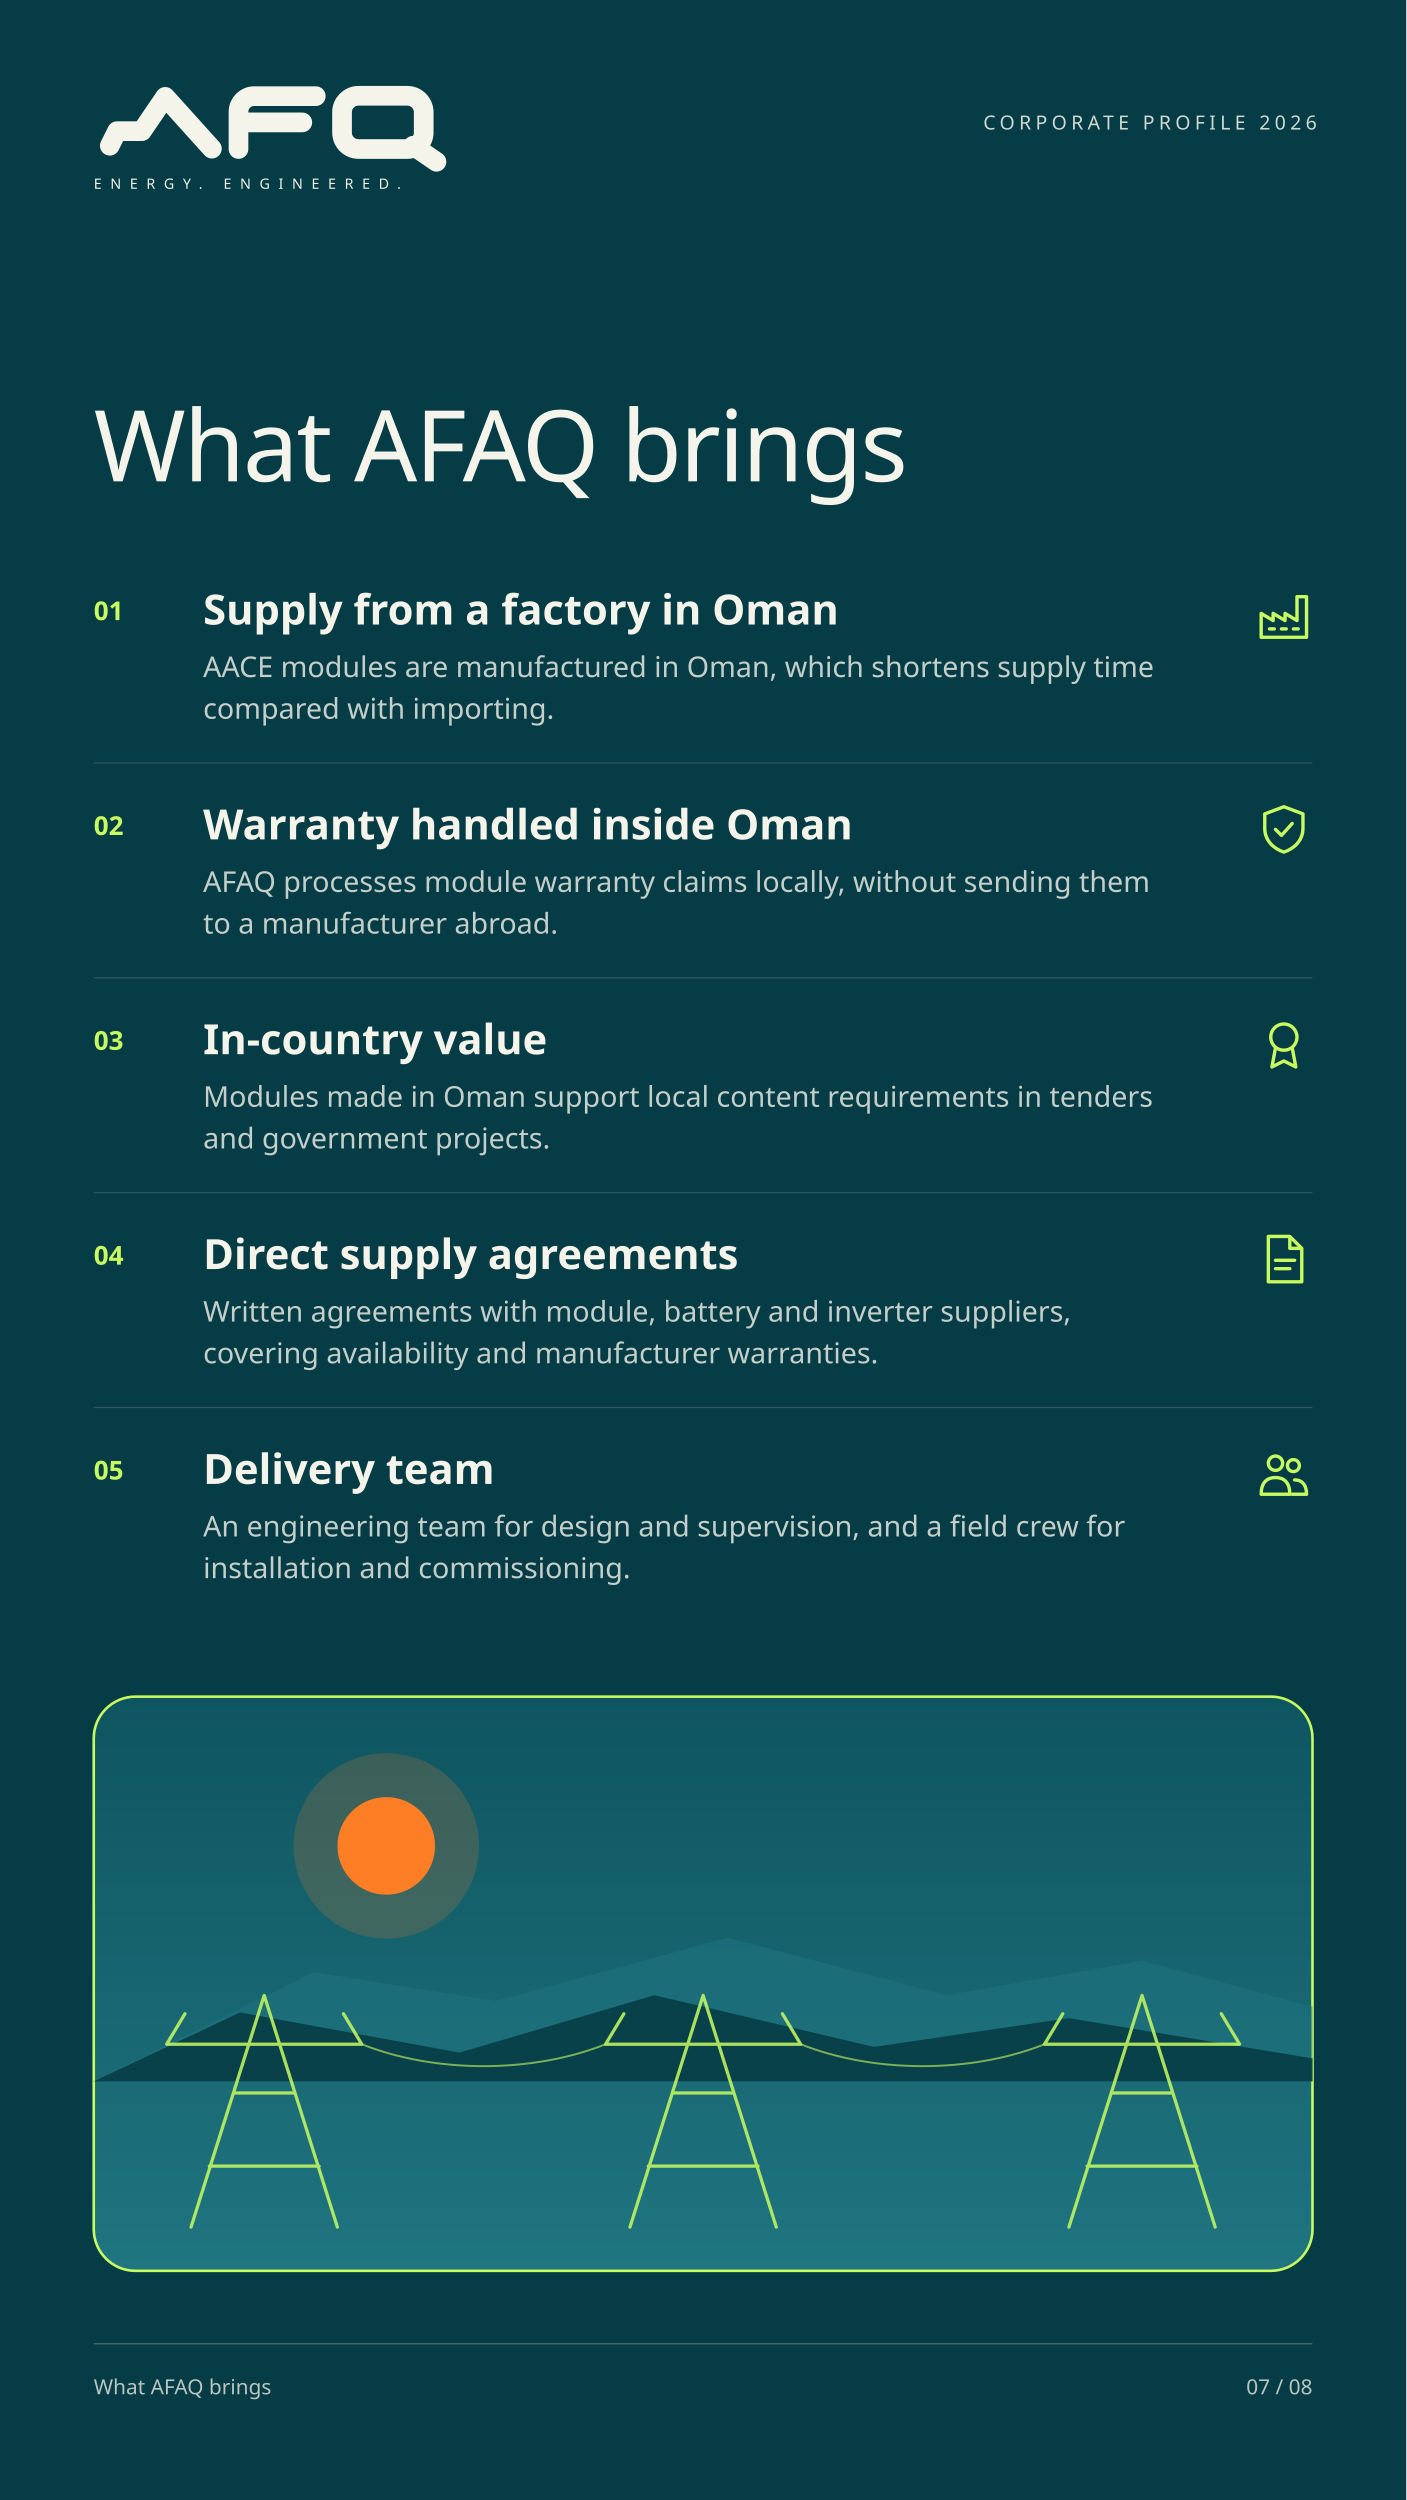
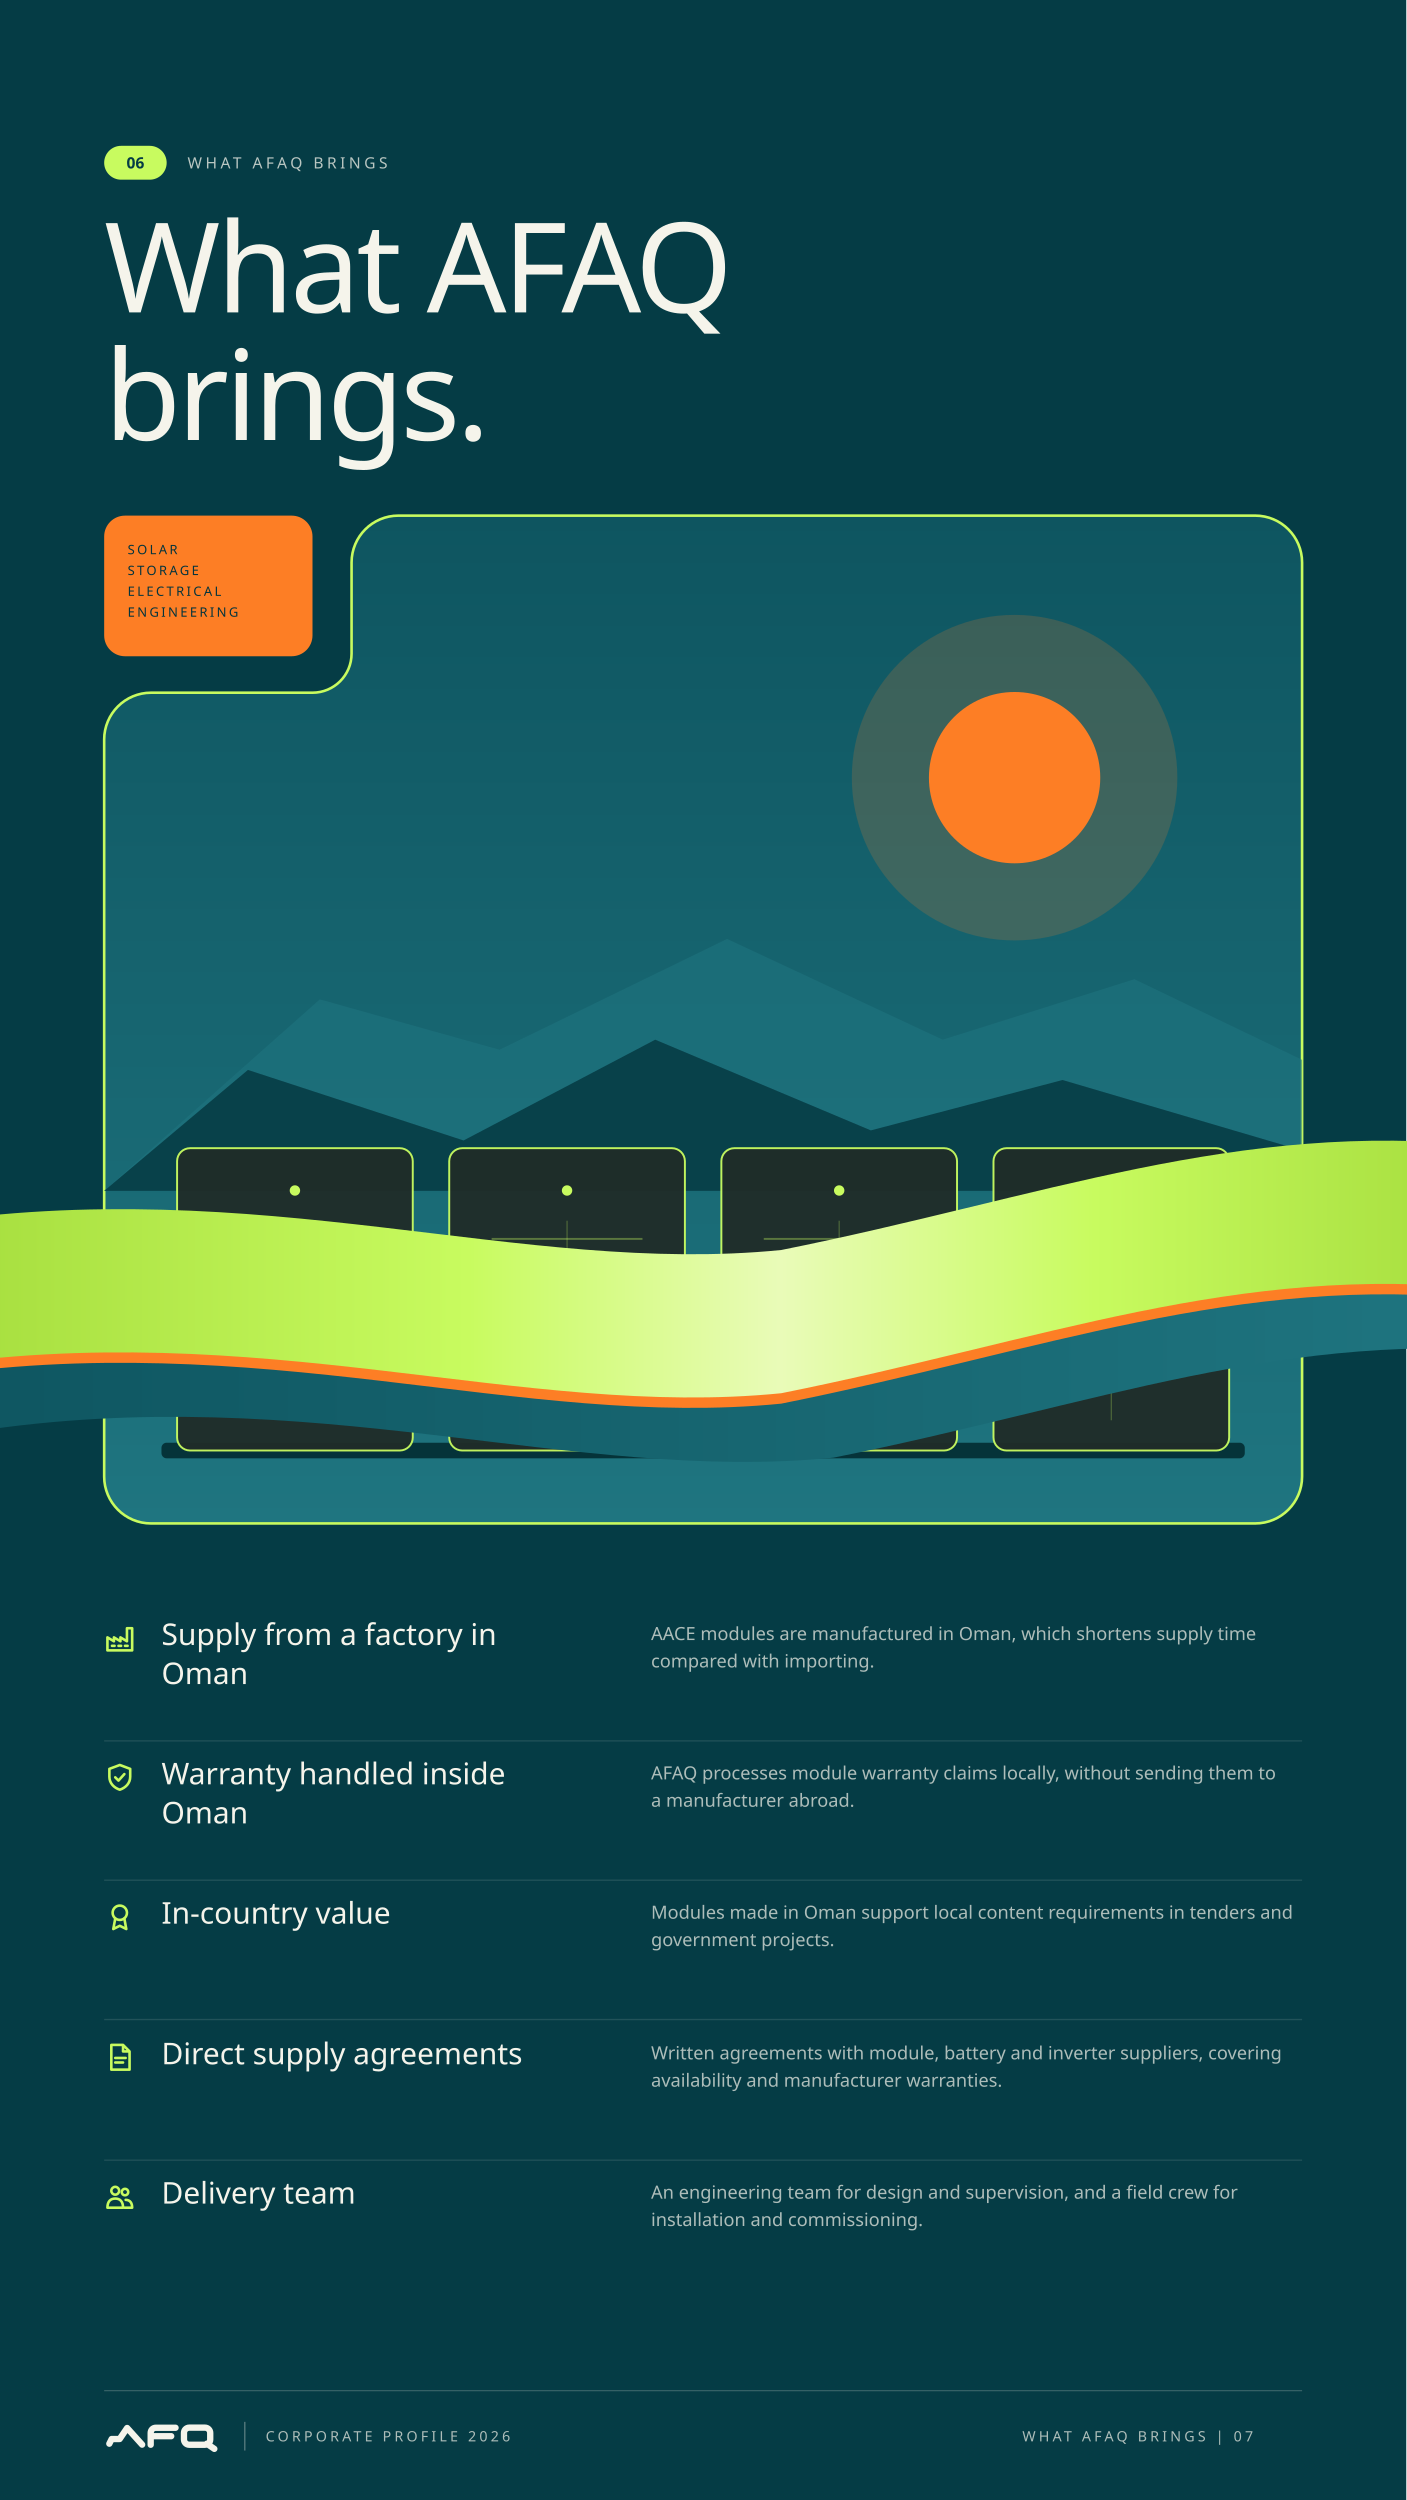
<svg xmlns="http://www.w3.org/2000/svg" width="1080" height="1920" viewBox="0 0 1080 1920">
  <defs>
-     <linearGradient id="grad-1" gradientUnits="userSpaceOnUse" x1="0" y1="1303" x2="0" y2="1744">
+     <linearGradient id="grad-1" gradientUnits="userSpaceOnUse" x1="0" y1="396" x2="0" y2="1170">
      <stop offset="0" stop-color="#0E5560" stop-opacity="1" />
      <stop offset="1" stop-color="#1F7580" stop-opacity="1" />
    </linearGradient>
+     <linearGradient id="grad-2" gradientUnits="userSpaceOnUse" x1="-60" y1="0" x2="1140" y2="0">
+       <stop offset="0" stop-color="#0E5560" stop-opacity="1" />
+       <stop offset="1" stop-color="#1F7580" stop-opacity="1" />
+     </linearGradient>
+     <linearGradient id="grad-3" gradientUnits="userSpaceOnUse" x1="-60" y1="0" x2="1140" y2="0">
+       <stop offset="0" stop-color="#A4DC3C" stop-opacity="1" />
+       <stop offset="0.35" stop-color="#C8FB5F" stop-opacity="1" />
+       <stop offset="0.55" stop-color="#E9FBB8" stop-opacity="1" />
+       <stop offset="0.75" stop-color="#C8FB5F" stop-opacity="1" />
+       <stop offset="1" stop-color="#A4DC3C" stop-opacity="1" />
+     </linearGradient>
  </defs>
  <rect id="Background" x="0" y="0" width="1080" height="1920" fill="#053C45" />
-   <g id="Header">
-     <g id="Logo-Lockup">
-       <g id="Wordmark-AFQ">
-         <path id="Letter-A" d="M 84.32 111.92 L 89.92 100.72 L 108.96 100.72 L 126.88 74.4 L 162.72 114.16" fill="none" stroke="#F5F4EB" stroke-width="15.12" stroke-linecap="round" stroke-linejoin="round" />
-         <path id="Letter-F" d="M 183.16 114.44 L 183.16 85.88 C 183.16 79.22 188.54 73.84 195.2 73.84 L 242.52 73.84 M 183.16 94 L 232.16 94" fill="none" stroke="#F5F4EB" stroke-width="15.12" stroke-linecap="round" stroke-linejoin="round" />
-         <path id="Letter-Q" d="M 262.68 86.16 C 262.68 79.2 268.32 73.56 275.28 73.56 L 312.8 73.56 C 319.76 73.56 325.4 79.2 325.4 86.16 L 325.4 101.84 C 325.4 108.8 319.76 114.44 312.8 114.44 L 275.28 114.44 C 268.32 114.44 262.68 108.8 262.68 101.84 Z M 317.28 111.92 L 335.2 124.24" fill="none" stroke="#F5F4EB" stroke-width="15.12" stroke-linecap="round" stroke-linejoin="round" />
-       </g>
-       <text id="Tagline" x="72" y="145" font-family="Inter-Medium" font-size="11" font-weight="500" fill="#F5F4EB" letter-spacing="6.6">ENERGY. ENGINEERED.</text>
-     </g>
-     <text id="Eyebrow" x="1011.3" y="99.46" font-family="Inter-Medium" font-size="15" font-weight="500" fill="#F5F4EB" letter-spacing="3.3" text-anchor="end" opacity="0.85">CORPORATE PROFILE 2026</text>
+   <g id="Eyebrow">
+     <rect id="Eyebrow-Pill" x="80" y="112" width="48" height="26" rx="13" fill="#C8FB5F" />
+     <text id="Eyebrow-Number" x="104" y="129.37" font-family="Inter-SemiBold" font-size="12" font-weight="600" fill="#053C45" text-anchor="middle">06</text>
+     <text id="Eyebrow-Label" x="144" y="129.37" font-family="Inter-Medium" font-size="12" font-weight="500" fill="#F5F4EB" letter-spacing="2.64" opacity="0.75">WHAT AFAQ BRINGS</text>
  </g>
-   <text id="Title" x="72" y="369.65" font-family="Inter-Light" font-size="76" font-weight="300" fill="#F5F4EB" letter-spacing="-1.52">What AFAQ brings</text>
-   <g id="Item-01">
-     <text id="Number" x="72" y="476.28" font-family="Inter-SemiBold" font-size="20" font-weight="600" fill="#C8FB5F">01</text>
-     <g id="Icon">
-       <path id="Icon-factory-1" d="M 968.58 489.42 L 968.58 471.08 L 977.75 476.58 L 977.75 471.08 L 986.92 476.58 L 986.92 471.08 L 996.08 476.58 L 996.08 458.25 L 1003.42 458.25 L 1003.42 489.42 Z" fill="none" stroke="#C8FB5F" stroke-width="2.6" stroke-linecap="round" stroke-linejoin="round" />
-       <path id="Icon-factory-2" d="M 975 483 L 978.67 483 M 984.17 483 L 987.83 483 M 993.33 483 L 997 483" fill="none" stroke="#C8FB5F" stroke-width="2.6" stroke-linecap="round" stroke-linejoin="round" />
-     </g>
-     <text id="Item-Title" x="156" y="479.64" font-family="Inter-SemiBold" font-size="32" font-weight="600" fill="#F5F4EB">Supply from a factory in Oman</text>
-     <g id="Item-Body">
-       <text id="Item-Body-line" x="156" y="520" font-family="Inter-Regular" font-size="22" font-weight="400" fill="#F5F4EB" opacity="0.8">AACE modules are manufactured in Oman, which shortens supply time</text>
-       <text id="Item-Body-line-2" x="156" y="552" font-family="Inter-Regular" font-size="22" font-weight="400" fill="#F5F4EB" opacity="0.8">compared with importing.</text>
-     </g>
-     <path id="Divider" d="M 72 586 L 1008 586" fill="none" stroke="#F5F4EB" stroke-width="1" stroke-linecap="butt" stroke-linejoin="round" opacity="0.15" />
+   <g id="Title">
+     <text id="Title-line" x="80" y="239.92" font-family="Inter-Light" font-size="96" font-weight="300" fill="#F5F4EB" letter-spacing="-2.88">What AFAQ</text>
+     <text id="Title-line-2" x="80" y="337.92" font-family="Inter-Light" font-size="96" font-weight="300" fill="#F5F4EB" letter-spacing="-2.88">brings.</text>
  </g>
-   <g id="Item-02">
-     <text id="Number-2" x="72" y="641.28" font-family="Inter-SemiBold" font-size="20" font-weight="600" fill="#C8FB5F">02</text>
-     <g id="Icon-2">
-       <path id="Icon-shield-1" d="M 986 619.58 L 1000.67 625.08 L 1000.67 636.08 C 1000.67 645.25 994.25 651.67 986 654.42 C 977.75 651.67 971.33 645.25 971.33 636.08 L 971.33 625.08 Z" fill="none" stroke="#C8FB5F" stroke-width="2.6" stroke-linecap="round" stroke-linejoin="round" />
-       <path id="Icon-shield-2" d="M 979.58 637 L 984.17 641.58 L 992.42 632.42" fill="none" stroke="#C8FB5F" stroke-width="2.6" stroke-linecap="round" stroke-linejoin="round" />
-     </g>
-     <text id="Item-Title-2" x="156" y="644.64" font-family="Inter-SemiBold" font-size="32" font-weight="600" fill="#F5F4EB">Warranty handled inside Oman</text>
-     <g id="Item-Body-2">
-       <text id="Item-Body-line-3" x="156" y="685" font-family="Inter-Regular" font-size="22" font-weight="400" fill="#F5F4EB" opacity="0.8">AFAQ processes module warranty claims locally, without sending them</text>
-       <text id="Item-Body-line-4" x="156" y="717" font-family="Inter-Regular" font-size="22" font-weight="400" fill="#F5F4EB" opacity="0.8">to a manufacturer abroad.</text>
-     </g>
-     <path id="Divider-2" d="M 72 751 L 1008 751" fill="none" stroke="#F5F4EB" stroke-width="1" stroke-linecap="butt" stroke-linejoin="round" opacity="0.15" />
-   </g>
-   <g id="Item-03">
-     <text id="Number-3" x="72" y="806.28" font-family="Inter-SemiBold" font-size="20" font-weight="600" fill="#C8FB5F">03</text>
-     <g id="Icon-3">
-       <path id="Icon-badge-1" d="M 996.08 796.5 C 996.08 802.07 991.57 806.58 986 806.58 C 980.43 806.58 975.92 802.07 975.92 796.5 C 975.92 790.93 980.43 786.42 986 786.42 C 991.57 786.42 996.08 790.93 996.08 796.5 Z" fill="none" stroke="#C8FB5F" stroke-width="2.6" stroke-linecap="round" stroke-linejoin="round" />
-       <path id="Icon-badge-2" d="M 979.58 804.75 L 976.83 819.42 L 986 814.83 L 995.17 819.42 L 992.42 804.75" fill="none" stroke="#C8FB5F" stroke-width="2.6" stroke-linecap="round" stroke-linejoin="round" />
-     </g>
-     <text id="Item-Title-3" x="156" y="809.64" font-family="Inter-SemiBold" font-size="32" font-weight="600" fill="#F5F4EB">In-country value</text>
-     <g id="Item-Body-3">
-       <text id="Item-Body-line-5" x="156" y="850" font-family="Inter-Regular" font-size="22" font-weight="400" fill="#F5F4EB" opacity="0.8">Modules made in Oman support local content requirements in tenders</text>
-       <text id="Item-Body-line-6" x="156" y="882" font-family="Inter-Regular" font-size="22" font-weight="400" fill="#F5F4EB" opacity="0.8">and government projects.</text>
-     </g>
-     <path id="Divider-3" d="M 72 916 L 1008 916" fill="none" stroke="#F5F4EB" stroke-width="1" stroke-linecap="butt" stroke-linejoin="round" opacity="0.15" />
-   </g>
-   <g id="Item-04">
-     <text id="Number-4" x="72" y="971.28" font-family="Inter-SemiBold" font-size="20" font-weight="600" fill="#C8FB5F">04</text>
-     <g id="Icon-4">
-       <path id="Icon-document-1" d="M 974.08 949.58 L 990.58 949.58 L 999.75 958.75 L 999.75 984.42 L 974.08 984.42 Z M 990.58 949.58 L 990.58 958.75 L 999.75 958.75" fill="none" stroke="#C8FB5F" stroke-width="2.6" stroke-linecap="round" stroke-linejoin="round" />
-       <path id="Icon-document-2" d="M 979.58 967.92 L 994.25 967.92 M 979.58 974.33 L 990.58 974.33" fill="none" stroke="#C8FB5F" stroke-width="2.6" stroke-linecap="round" stroke-linejoin="round" />
-     </g>
-     <text id="Item-Title-4" x="156" y="974.64" font-family="Inter-SemiBold" font-size="32" font-weight="600" fill="#F5F4EB">Direct supply agreements</text>
-     <g id="Item-Body-4">
-       <text id="Item-Body-line-7" x="156" y="1015" font-family="Inter-Regular" font-size="22" font-weight="400" fill="#F5F4EB" opacity="0.8">Written agreements with module, battery and inverter suppliers,</text>
-       <text id="Item-Body-line-8" x="156" y="1047" font-family="Inter-Regular" font-size="22" font-weight="400" fill="#F5F4EB" opacity="0.8">covering availability and manufacturer warranties.</text>
-     </g>
-     <path id="Divider-4" d="M 72 1081 L 1008 1081" fill="none" stroke="#F5F4EB" stroke-width="1" stroke-linecap="butt" stroke-linejoin="round" opacity="0.15" />
-   </g>
-   <g id="Item-05">
-     <text id="Number-5" x="72" y="1136.28" font-family="Inter-SemiBold" font-size="20" font-weight="600" fill="#C8FB5F">05</text>
-     <g id="Icon-5">
-       <path id="Icon-team-1" d="M 985.08 1123.75 C 985.08 1126.78 982.62 1129.25 979.58 1129.25 C 976.55 1129.25 974.08 1126.78 974.08 1123.75 C 974.08 1120.72 976.55 1118.25 979.58 1118.25 C 982.62 1118.25 985.08 1120.72 985.08 1123.75 Z" fill="none" stroke="#C8FB5F" stroke-width="2.6" stroke-linecap="round" stroke-linejoin="round" />
-       <path id="Icon-team-2" d="M 997.92 1125.58 C 997.92 1128.11 995.86 1130.17 993.33 1130.17 C 990.8 1130.17 988.75 1128.11 988.75 1125.58 C 988.75 1123.05 990.8 1121 993.33 1121 C 995.86 1121 997.92 1123.05 997.92 1125.58 Z" fill="none" stroke="#C8FB5F" stroke-width="2.6" stroke-linecap="round" stroke-linejoin="round" />
-       <path id="Icon-team-3" d="M 968.58 1147.58 C 968.58 1138.42 973.17 1134.75 979.58 1134.75 C 986 1134.75 990.58 1138.42 990.58 1147.58 Z" fill="none" stroke="#C8FB5F" stroke-width="2.6" stroke-linecap="round" stroke-linejoin="round" />
-       <path id="Icon-team-4" d="M 992.42 1147.58 C 997 1147.58 1003.42 1147.58 1003.42 1147.58 C 1003.42 1141.17 1000.67 1136.58 994.25 1136.58" fill="none" stroke="#C8FB5F" stroke-width="2.6" stroke-linecap="round" stroke-linejoin="round" />
-     </g>
-     <text id="Item-Title-5" x="156" y="1139.64" font-family="Inter-SemiBold" font-size="32" font-weight="600" fill="#F5F4EB">Delivery team</text>
-     <g id="Item-Body-5">
-       <text id="Item-Body-line-9" x="156" y="1180" font-family="Inter-Regular" font-size="22" font-weight="400" fill="#F5F4EB" opacity="0.8">An engineering team for design and supervision, and a field crew for</text>
-       <text id="Item-Body-line-10" x="156" y="1212" font-family="Inter-Regular" font-size="22" font-weight="400" fill="#F5F4EB" opacity="0.8">installation and commissioning.</text>
-     </g>
-   </g>
-   <g id="Photo-Strip">
-     <path id="Photo-Strip__set-image-fill" d="M 72 1335 C 72 1317.33 86.33 1303 104 1303 L 976 1303 C 993.67 1303 1008 1317.33 1008 1335 L 1008 1712 C 1008 1729.67 993.67 1744 976 1744 L 104 1744 C 86.33 1744 72 1729.67 72 1712 Z" fill="url(#grad-1)" stroke="#C8FB5F" stroke-width="2" stroke-linecap="butt" stroke-linejoin="round" />
+   <g id="Photo-Storage">
+     <path id="Photo-Storage__set-image-fill" d="M 270 432 C 270 412.12 286.12 396 306 396 L 964 396 C 983.88 396 1000 412.12 1000 432 L 1000 1134 C 1000 1153.88 983.88 1170 964 1170 L 116 1170 C 96.12 1170 80 1153.88 80 1134 L 80 568 C 80 548.12 96.12 532 116 532 L 240 532 C 256.57 532 270 518.57 270 502 Z" fill="url(#grad-1)" stroke="#C8FB5F" stroke-width="2" stroke-linecap="butt" stroke-linejoin="round" />
    <g id="Placeholder-Art--delete-after-placing-photo">
-       <circle id="Sun-Glow" cx="296.64" cy="1417.66" r="71.22" fill="#FD7E25" opacity="0.18" />
-       <circle id="Sun" cx="296.64" cy="1417.66" r="37.48" fill="#FD7E25" />
-       <path id="Mountains-Far" d="M 72 1598.47 L 240.48 1514.68 L 380.88 1536.73 L 558.72 1488.22 L 727.2 1532.32 L 876.96 1505.86 L 1008 1541.14 L 1008 1598.47 Z" fill="#1F7580" opacity="0.55" />
-       <path id="Mountains-Near" d="M 72 1598.47 L 184.32 1545.55 L 352.8 1576.42 L 502.56 1532.32 L 671.04 1572.01 L 820.8 1549.96 L 1008 1580.83 L 1008 1598.47 Z" fill="#053C45" opacity="0.9" />
-       <g id="Transmission-Line">
-         <path id="Pylon-1" d="M 202.91 1532.49 L 146.73 1710.4 M 202.91 1532.49 L 259.09 1710.4 M 160.77 1663.58 L 245.05 1663.58 M 179.5 1607.4 L 226.32 1607.4 M 128 1569.95 L 277.82 1569.95 M 128 1569.95 L 142.05 1546.54 M 277.82 1569.95 L 263.77 1546.54" fill="none" stroke="#C8FB5F" stroke-width="2.5" stroke-linecap="round" stroke-linejoin="round" opacity="0.85" />
-         <path id="Pylon-2" d="M 540 1532.49 L 483.82 1710.4 M 540 1532.49 L 596.18 1710.4 M 497.86 1663.58 L 582.14 1663.58 M 516.59 1607.4 L 563.41 1607.4 M 465.09 1569.95 L 614.91 1569.95 M 465.09 1569.95 L 479.14 1546.54 M 614.91 1569.95 L 600.86 1546.54" fill="none" stroke="#C8FB5F" stroke-width="2.5" stroke-linecap="round" stroke-linejoin="round" opacity="0.85" />
-         <path id="Pylon-3" d="M 877.09 1532.49 L 820.91 1710.4 M 877.09 1532.49 L 933.27 1710.4 M 834.95 1663.58 L 919.23 1663.58 M 853.68 1607.4 L 900.5 1607.4 M 802.18 1569.95 L 952 1569.95 M 802.18 1569.95 L 816.23 1546.54 M 952 1569.95 L 937.95 1546.54" fill="none" stroke="#C8FB5F" stroke-width="2.5" stroke-linecap="round" stroke-linejoin="round" opacity="0.85" />
-         <path id="Cable-1" d="M 277.82 1569.95 C 334 1592.42 408.91 1592.42 465.09 1569.95" fill="none" stroke="#C8FB5F" stroke-width="1.5" stroke-linecap="butt" stroke-linejoin="round" opacity="0.6" />
-         <path id="Cable-2" d="M 614.91 1569.95 C 671.09 1592.42 746 1592.42 802.18 1569.95" fill="none" stroke="#C8FB5F" stroke-width="1.5" stroke-linecap="butt" stroke-linejoin="round" opacity="0.6" />
+       <circle id="Sun-Glow" cx="779.2" cy="597.24" r="125" fill="#FD7E25" opacity="0.18" />
+       <circle id="Sun" cx="779.2" cy="597.24" r="65.79" fill="#FD7E25" />
+       <path id="Mountains-Far" d="M 80 914.58 L 245.6 767.52 L 383.6 806.22 L 558.4 721.08 L 724 798.48 L 871.2 752.04 L 1000 813.96 L 1000 914.58 Z" fill="#1F7580" opacity="0.55" />
+       <path id="Mountains-Near" d="M 80 914.58 L 190.4 821.7 L 356 875.88 L 503.2 798.48 L 668.8 868.14 L 816 829.44 L 1000 883.62 L 1000 914.58 Z" fill="#053C45" opacity="0.9" />
+       <g id="Battery-Cabinets">
+         <rect id="Plinth" x="124" y="1108" width="832" height="12" rx="4" fill="#022C32" opacity="0.9" />
+         <path id="Cabinet-1" d="M 136 891.8 C 136 886.28 140.48 881.8 146 881.8 L 307 881.8 C 312.52 881.8 317 886.28 317 891.8 L 317 1104 C 317 1109.52 312.52 1114 307 1114 L 146 1114 C 140.48 1114 136 1109.52 136 1104 Z" fill="#202C28" stroke="#C8FB5F" stroke-width="1.5" stroke-linecap="round" stroke-linejoin="round" opacity="0.95" />
+         <path id="Cabinet-1-vent-1" d="M 168.58 951.46 L 284.42 951.46" fill="none" stroke="#C8FB5F" stroke-width="1.5" stroke-linecap="butt" stroke-linejoin="round" opacity="0.35" />
+         <path id="Cabinet-1-vent-2" d="M 168.58 983.97 L 284.42 983.97" fill="none" stroke="#C8FB5F" stroke-width="1.5" stroke-linecap="butt" stroke-linejoin="round" opacity="0.35" />
+         <path id="Cabinet-1-vent-3" d="M 168.58 1016.48 L 284.42 1016.48" fill="none" stroke="#C8FB5F" stroke-width="1.5" stroke-linecap="butt" stroke-linejoin="round" opacity="0.35" />
+         <circle id="Cabinet-1-led" cx="226.5" cy="914.31" r="4" fill="#C8FB5F" />
+         <path id="Cabinet-1-door" d="M 226.5 937.53 L 226.5 1090.78" fill="none" stroke="#C8FB5F" stroke-width="1" stroke-linecap="butt" stroke-linejoin="round" opacity="0.25" />
+         <path id="Cabinet-2" d="M 345 891.8 C 345 886.28 349.48 881.8 355 881.8 L 516 881.8 C 521.52 881.8 526 886.28 526 891.8 L 526 1104 C 526 1109.52 521.52 1114 516 1114 L 355 1114 C 349.48 1114 345 1109.52 345 1104 Z" fill="#202C28" stroke="#C8FB5F" stroke-width="1.5" stroke-linecap="round" stroke-linejoin="round" opacity="0.95" />
+         <path id="Cabinet-2-vent-1" d="M 377.58 951.46 L 493.42 951.46" fill="none" stroke="#C8FB5F" stroke-width="1.5" stroke-linecap="butt" stroke-linejoin="round" opacity="0.35" />
+         <path id="Cabinet-2-vent-2" d="M 377.58 983.97 L 493.42 983.97" fill="none" stroke="#C8FB5F" stroke-width="1.5" stroke-linecap="butt" stroke-linejoin="round" opacity="0.35" />
+         <path id="Cabinet-2-vent-3" d="M 377.58 1016.48 L 493.42 1016.48" fill="none" stroke="#C8FB5F" stroke-width="1.5" stroke-linecap="butt" stroke-linejoin="round" opacity="0.35" />
+         <circle id="Cabinet-2-led" cx="435.5" cy="914.31" r="4" fill="#C8FB5F" />
+         <path id="Cabinet-2-door" d="M 435.5 937.53 L 435.5 1090.78" fill="none" stroke="#C8FB5F" stroke-width="1" stroke-linecap="butt" stroke-linejoin="round" opacity="0.25" />
+         <path id="Cabinet-3" d="M 554 891.8 C 554 886.28 558.48 881.8 564 881.8 L 725 881.8 C 730.52 881.8 735 886.28 735 891.8 L 735 1104 C 735 1109.52 730.52 1114 725 1114 L 564 1114 C 558.48 1114 554 1109.52 554 1104 Z" fill="#202C28" stroke="#C8FB5F" stroke-width="1.5" stroke-linecap="round" stroke-linejoin="round" opacity="0.95" />
+         <path id="Cabinet-3-vent-1" d="M 586.58 951.46 L 702.42 951.46" fill="none" stroke="#C8FB5F" stroke-width="1.5" stroke-linecap="butt" stroke-linejoin="round" opacity="0.35" />
+         <path id="Cabinet-3-vent-2" d="M 586.58 983.97 L 702.42 983.97" fill="none" stroke="#C8FB5F" stroke-width="1.5" stroke-linecap="butt" stroke-linejoin="round" opacity="0.35" />
+         <path id="Cabinet-3-vent-3" d="M 586.58 1016.48 L 702.42 1016.48" fill="none" stroke="#C8FB5F" stroke-width="1.5" stroke-linecap="butt" stroke-linejoin="round" opacity="0.35" />
+         <circle id="Cabinet-3-led" cx="644.5" cy="914.31" r="4" fill="#C8FB5F" />
+         <path id="Cabinet-3-door" d="M 644.5 937.53 L 644.5 1090.78" fill="none" stroke="#C8FB5F" stroke-width="1" stroke-linecap="butt" stroke-linejoin="round" opacity="0.25" />
+         <path id="Cabinet-4" d="M 763 891.8 C 763 886.28 767.48 881.8 773 881.8 L 934 881.8 C 939.52 881.8 944 886.28 944 891.8 L 944 1104 C 944 1109.52 939.52 1114 934 1114 L 773 1114 C 767.48 1114 763 1109.52 763 1104 Z" fill="#202C28" stroke="#C8FB5F" stroke-width="1.5" stroke-linecap="round" stroke-linejoin="round" opacity="0.95" />
+         <path id="Cabinet-4-vent-1" d="M 795.58 951.46 L 911.42 951.46" fill="none" stroke="#C8FB5F" stroke-width="1.5" stroke-linecap="butt" stroke-linejoin="round" opacity="0.35" />
+         <path id="Cabinet-4-vent-2" d="M 795.58 983.97 L 911.42 983.97" fill="none" stroke="#C8FB5F" stroke-width="1.5" stroke-linecap="butt" stroke-linejoin="round" opacity="0.35" />
+         <path id="Cabinet-4-vent-3" d="M 795.58 1016.48 L 911.42 1016.48" fill="none" stroke="#C8FB5F" stroke-width="1.5" stroke-linecap="butt" stroke-linejoin="round" opacity="0.35" />
+         <circle id="Cabinet-4-led" cx="853.5" cy="914.31" r="4" fill="#C8FB5F" />
+         <path id="Cabinet-4-door" d="M 853.5 937.53 L 853.5 1090.78" fill="none" stroke="#C8FB5F" stroke-width="1" stroke-linecap="butt" stroke-linejoin="round" opacity="0.25" />
      </g>
    </g>
  </g>
+   <g id="Label-Tab">
+     <rect id="Label-Tab-Shape" x="80" y="396" width="160" height="108" rx="16" fill="#FD7E25" />
+     <g id="Label-Tab-Text">
+       <text id="Label-Tab-Text-line" x="98" y="425.64" font-family="Inter-Medium" font-size="10" font-weight="500" fill="#03343D" letter-spacing="1.8">SOLAR</text>
+       <text id="Label-Tab-Text-line-2" x="98" y="441.64" font-family="Inter-Medium" font-size="10" font-weight="500" fill="#03343D" letter-spacing="1.8">STORAGE</text>
+       <text id="Label-Tab-Text-line-3" x="98" y="457.64" font-family="Inter-Medium" font-size="10" font-weight="500" fill="#03343D" letter-spacing="1.8">ELECTRICAL</text>
+       <text id="Label-Tab-Text-line-4" x="98" y="473.64" font-family="Inter-Medium" font-size="10" font-weight="500" fill="#03343D" letter-spacing="1.8">ENGINEERING</text>
+     </g>
+   </g>
+   <g id="Ribbon">
+     <path id="Ribbon-Teal" d="M -20 1000.5 C 240 960.5 440 1040.5 640 1020.5 C 840 980.5 990 920.5 1180 940.5 L 1180 1039.5 C 990 1019.5 840 1079.5 640 1119.5 C 440 1139.5 240 1059.5 -20 1099.5 Z" fill="url(#grad-2)" />
+     <path id="Ribbon-Orange" d="M -60 1048 C 200 1008 400 1088 600 1068 C 800 1028 950 968 1140 988 L 1140 998 C 950 978 800 1038 600 1078 C 400 1098 200 1018 -60 1058 Z" fill="#FD7E25" />
+     <path id="Ribbon-Lime" d="M -60 940 C 200 900 400 980 600 960 C 800 920 950 860 1140 880 L 1140 990 C 950 970 800 1030 600 1070 C 400 1090 200 1010 -60 1050 Z" fill="url(#grad-3)" />
+   </g>
+   <g id="Item-01">
+     <g id="Icon">
+       <path id="Icon-factory-1" d="M 82.5 1267.5 L 82.5 1257.5 L 87.5 1260.5 L 87.5 1257.5 L 92.5 1260.5 L 92.5 1257.5 L 97.5 1260.5 L 97.5 1250.5 L 101.5 1250.5 L 101.5 1267.5 Z" fill="none" stroke="#C8FB5F" stroke-width="2" stroke-linecap="round" stroke-linejoin="round" />
+       <path id="Icon-factory-2" d="M 86 1264 L 88 1264 M 91 1264 L 93 1264 M 96 1264 L 98 1264" fill="none" stroke="#C8FB5F" stroke-width="2" stroke-linecap="round" stroke-linejoin="round" />
+     </g>
+     <g id="Item-Title">
+       <text id="Item-Title-line" x="124" y="1263.37" font-family="Inter-Regular" font-size="23" font-weight="400" fill="#F5F4EB">Supply from a factory in</text>
+       <text id="Item-Title-line-2" x="124" y="1293.37" font-family="Inter-Regular" font-size="23" font-weight="400" fill="#F5F4EB">Oman</text>
+     </g>
+     <g id="Item-Body">
+       <text id="Item-Body-line" x="500" y="1259.59" font-family="Inter-Regular" font-size="14" font-weight="400" fill="#F5F4EB" opacity="0.7">AACE modules are manufactured in Oman, which shortens supply time</text>
+       <text id="Item-Body-line-2" x="500" y="1280.59" font-family="Inter-Regular" font-size="14" font-weight="400" fill="#F5F4EB" opacity="0.7">compared with importing.</text>
+     </g>
+     <path id="Divider" d="M 80 1337 L 1000 1337" fill="none" stroke="#F5F4EB" stroke-width="1" stroke-linecap="butt" stroke-linejoin="round" opacity="0.12" />
+   </g>
+   <g id="Item-02">
+     <g id="Icon-2">
+       <path id="Icon-shield-1" d="M 92 1355.5 L 100 1358.5 L 100 1364.5 C 100 1369.5 96.5 1373 92 1374.5 C 87.5 1373 84 1369.5 84 1364.5 L 84 1358.5 Z" fill="none" stroke="#C8FB5F" stroke-width="2" stroke-linecap="round" stroke-linejoin="round" />
+       <path id="Icon-shield-2" d="M 88.5 1365 L 91 1367.5 L 95.5 1362.5" fill="none" stroke="#C8FB5F" stroke-width="2" stroke-linecap="round" stroke-linejoin="round" />
+     </g>
+     <g id="Item-Title-2">
+       <text id="Item-Title-line-3" x="124" y="1370.37" font-family="Inter-Regular" font-size="23" font-weight="400" fill="#F5F4EB">Warranty handled inside</text>
+       <text id="Item-Title-line-4" x="124" y="1400.37" font-family="Inter-Regular" font-size="23" font-weight="400" fill="#F5F4EB">Oman</text>
+     </g>
+     <g id="Item-Body-2">
+       <text id="Item-Body-line-3" x="500" y="1366.59" font-family="Inter-Regular" font-size="14" font-weight="400" fill="#F5F4EB" opacity="0.7">AFAQ processes module warranty claims locally, without sending them to</text>
+       <text id="Item-Body-line-4" x="500" y="1387.59" font-family="Inter-Regular" font-size="14" font-weight="400" fill="#F5F4EB" opacity="0.7">a manufacturer abroad.</text>
+     </g>
+     <path id="Divider-2" d="M 80 1444 L 1000 1444" fill="none" stroke="#F5F4EB" stroke-width="1" stroke-linecap="butt" stroke-linejoin="round" opacity="0.12" />
+   </g>
+   <g id="Item-03">
+     <g id="Icon-3">
+       <path id="Icon-badge-1" d="M 97.5 1469 C 97.5 1472.04 95.04 1474.5 92 1474.5 C 88.96 1474.5 86.5 1472.04 86.5 1469 C 86.5 1465.96 88.96 1463.5 92 1463.5 C 95.04 1463.5 97.5 1465.96 97.5 1469 Z" fill="none" stroke="#C8FB5F" stroke-width="2" stroke-linecap="round" stroke-linejoin="round" />
+       <path id="Icon-badge-2" d="M 88.5 1473.5 L 87 1481.5 L 92 1479 L 97 1481.5 L 95.5 1473.5" fill="none" stroke="#C8FB5F" stroke-width="2" stroke-linecap="round" stroke-linejoin="round" />
+     </g>
+     <text id="Item-Title-3" x="124" y="1477.37" font-family="Inter-Regular" font-size="23" font-weight="400" fill="#F5F4EB">In-country value</text>
+     <g id="Item-Body-3">
+       <text id="Item-Body-line-5" x="500" y="1473.59" font-family="Inter-Regular" font-size="14" font-weight="400" fill="#F5F4EB" opacity="0.7">Modules made in Oman support local content requirements in tenders and</text>
+       <text id="Item-Body-line-6" x="500" y="1494.59" font-family="Inter-Regular" font-size="14" font-weight="400" fill="#F5F4EB" opacity="0.7">government projects.</text>
+     </g>
+     <path id="Divider-3" d="M 80 1551 L 1000 1551" fill="none" stroke="#F5F4EB" stroke-width="1" stroke-linecap="butt" stroke-linejoin="round" opacity="0.12" />
+   </g>
+   <g id="Item-04">
+     <g id="Icon-4">
+       <path id="Icon-document-1" d="M 85.5 1570.5 L 94.5 1570.5 L 99.5 1575.5 L 99.5 1589.5 L 85.5 1589.5 Z M 94.5 1570.5 L 94.5 1575.5 L 99.5 1575.5" fill="none" stroke="#C8FB5F" stroke-width="2" stroke-linecap="round" stroke-linejoin="round" />
+       <path id="Icon-document-2" d="M 88.5 1580.5 L 96.5 1580.5 M 88.5 1584 L 94.5 1584" fill="none" stroke="#C8FB5F" stroke-width="2" stroke-linecap="round" stroke-linejoin="round" />
+     </g>
+     <text id="Item-Title-4" x="124" y="1585.37" font-family="Inter-Regular" font-size="23" font-weight="400" fill="#F5F4EB">Direct supply agreements</text>
+     <g id="Item-Body-4">
+       <text id="Item-Body-line-7" x="500" y="1581.59" font-family="Inter-Regular" font-size="14" font-weight="400" fill="#F5F4EB" opacity="0.7">Written agreements with module, battery and inverter suppliers, covering</text>
+       <text id="Item-Body-line-8" x="500" y="1602.59" font-family="Inter-Regular" font-size="14" font-weight="400" fill="#F5F4EB" opacity="0.7">availability and manufacturer warranties.</text>
+     </g>
+     <path id="Divider-4" d="M 80 1659 L 1000 1659" fill="none" stroke="#F5F4EB" stroke-width="1" stroke-linecap="butt" stroke-linejoin="round" opacity="0.12" />
+   </g>
+   <g id="Item-05">
+     <g id="Icon-5">
+       <path id="Icon-team-1" d="M 91.5 1682.5 C 91.5 1684.15 90.16 1685.5 88.5 1685.5 C 86.84 1685.5 85.5 1684.15 85.5 1682.5 C 85.5 1680.85 86.84 1679.5 88.5 1679.5 C 90.16 1679.5 91.5 1680.85 91.5 1682.5 Z" fill="none" stroke="#C8FB5F" stroke-width="2" stroke-linecap="round" stroke-linejoin="round" />
+       <path id="Icon-team-2" d="M 98.5 1683.5 C 98.5 1684.88 97.38 1686 96 1686 C 94.62 1686 93.5 1684.88 93.5 1683.5 C 93.5 1682.12 94.62 1681 96 1681 C 97.38 1681 98.5 1682.12 98.5 1683.5 Z" fill="none" stroke="#C8FB5F" stroke-width="2" stroke-linecap="round" stroke-linejoin="round" />
+       <path id="Icon-team-3" d="M 82.5 1695.5 C 82.5 1690.5 85 1688.5 88.5 1688.5 C 92 1688.5 94.5 1690.5 94.5 1695.5 Z" fill="none" stroke="#C8FB5F" stroke-width="2" stroke-linecap="round" stroke-linejoin="round" />
+       <path id="Icon-team-4" d="M 95.5 1695.5 C 98 1695.5 101.5 1695.5 101.5 1695.5 C 101.5 1692 100 1689.5 96.5 1689.5" fill="none" stroke="#C8FB5F" stroke-width="2" stroke-linecap="round" stroke-linejoin="round" />
+     </g>
+     <text id="Item-Title-5" x="124" y="1692.37" font-family="Inter-Regular" font-size="23" font-weight="400" fill="#F5F4EB">Delivery team</text>
+     <g id="Item-Body-5">
+       <text id="Item-Body-line-9" x="500" y="1688.59" font-family="Inter-Regular" font-size="14" font-weight="400" fill="#F5F4EB" opacity="0.7">An engineering team for design and supervision, and a field crew for</text>
+       <text id="Item-Body-line-10" x="500" y="1709.59" font-family="Inter-Regular" font-size="14" font-weight="400" fill="#F5F4EB" opacity="0.7">installation and commissioning.</text>
+     </g>
+   </g>
  <g id="Footer">
-     <path id="Footer-Rule" d="M 72 1800 L 1008 1800" fill="none" stroke="#F5F4EB" stroke-width="1" stroke-linecap="butt" stroke-linejoin="round" opacity="0.25" />
-     <text id="Footer-Section" x="72" y="1838.82" font-family="Inter-Regular" font-size="16" font-weight="400" fill="#F5F4EB" opacity="0.75">What AFAQ brings</text>
-     <text id="Footer-Page" x="1008" y="1838.82" font-family="Inter-Medium" font-size="16" font-weight="500" fill="#F5F4EB" text-anchor="end" opacity="0.75">07 / 08</text>
+     <path id="Footer-Rule" d="M 80 1836 L 1000 1836" fill="none" stroke="#F5F4EB" stroke-width="1" stroke-linecap="butt" stroke-linejoin="round" opacity="0.2" />
+     <g id="Footer-Wordmark">
+       <path id="Letter-A" d="M 83.96 1876.76 L 85.76 1873.16 L 91.88 1873.16 L 97.64 1864.7 L 109.16 1877.48" fill="none" stroke="#F5F4EB" stroke-width="4.86" stroke-linecap="round" stroke-linejoin="round" />
+       <path id="Letter-F" d="M 115.73 1877.57 L 115.73 1868.39 C 115.73 1866.25 117.46 1864.52 119.6 1864.52 L 134.81 1864.52 M 115.73 1871 L 131.48 1871" fill="none" stroke="#F5F4EB" stroke-width="4.86" stroke-linecap="round" stroke-linejoin="round" />
+       <path id="Letter-Q" d="M 141.29 1868.48 C 141.29 1866.24 143.1 1864.43 145.34 1864.43 L 157.4 1864.43 C 159.64 1864.43 161.45 1866.24 161.45 1868.48 L 161.45 1873.52 C 161.45 1875.76 159.64 1877.57 157.4 1877.57 L 145.34 1877.57 C 143.1 1877.57 141.29 1875.76 141.29 1873.52 Z M 158.84 1876.76 L 164.6 1880.72" fill="none" stroke="#F5F4EB" stroke-width="4.86" stroke-linecap="round" stroke-linejoin="round" />
+     </g>
+     <path id="Footer-Divider" d="M 188 1860 L 188 1882" fill="none" stroke="#F5F4EB" stroke-width="1" stroke-linecap="butt" stroke-linejoin="round" opacity="0.35" />
+     <text id="Footer-Profile" x="204" y="1875" font-family="Inter-Medium" font-size="11" font-weight="500" fill="#F5F4EB" letter-spacing="2.42" opacity="0.7">CORPORATE PROFILE 2026</text>
+     <text id="Footer-Section" x="962.42" y="1875" font-family="Inter-Medium" font-size="11" font-weight="500" fill="#F5F4EB" letter-spacing="2.42" text-anchor="end" opacity="0.7">WHAT AFAQ BRINGS   |   07</text>
  </g>
</svg>
